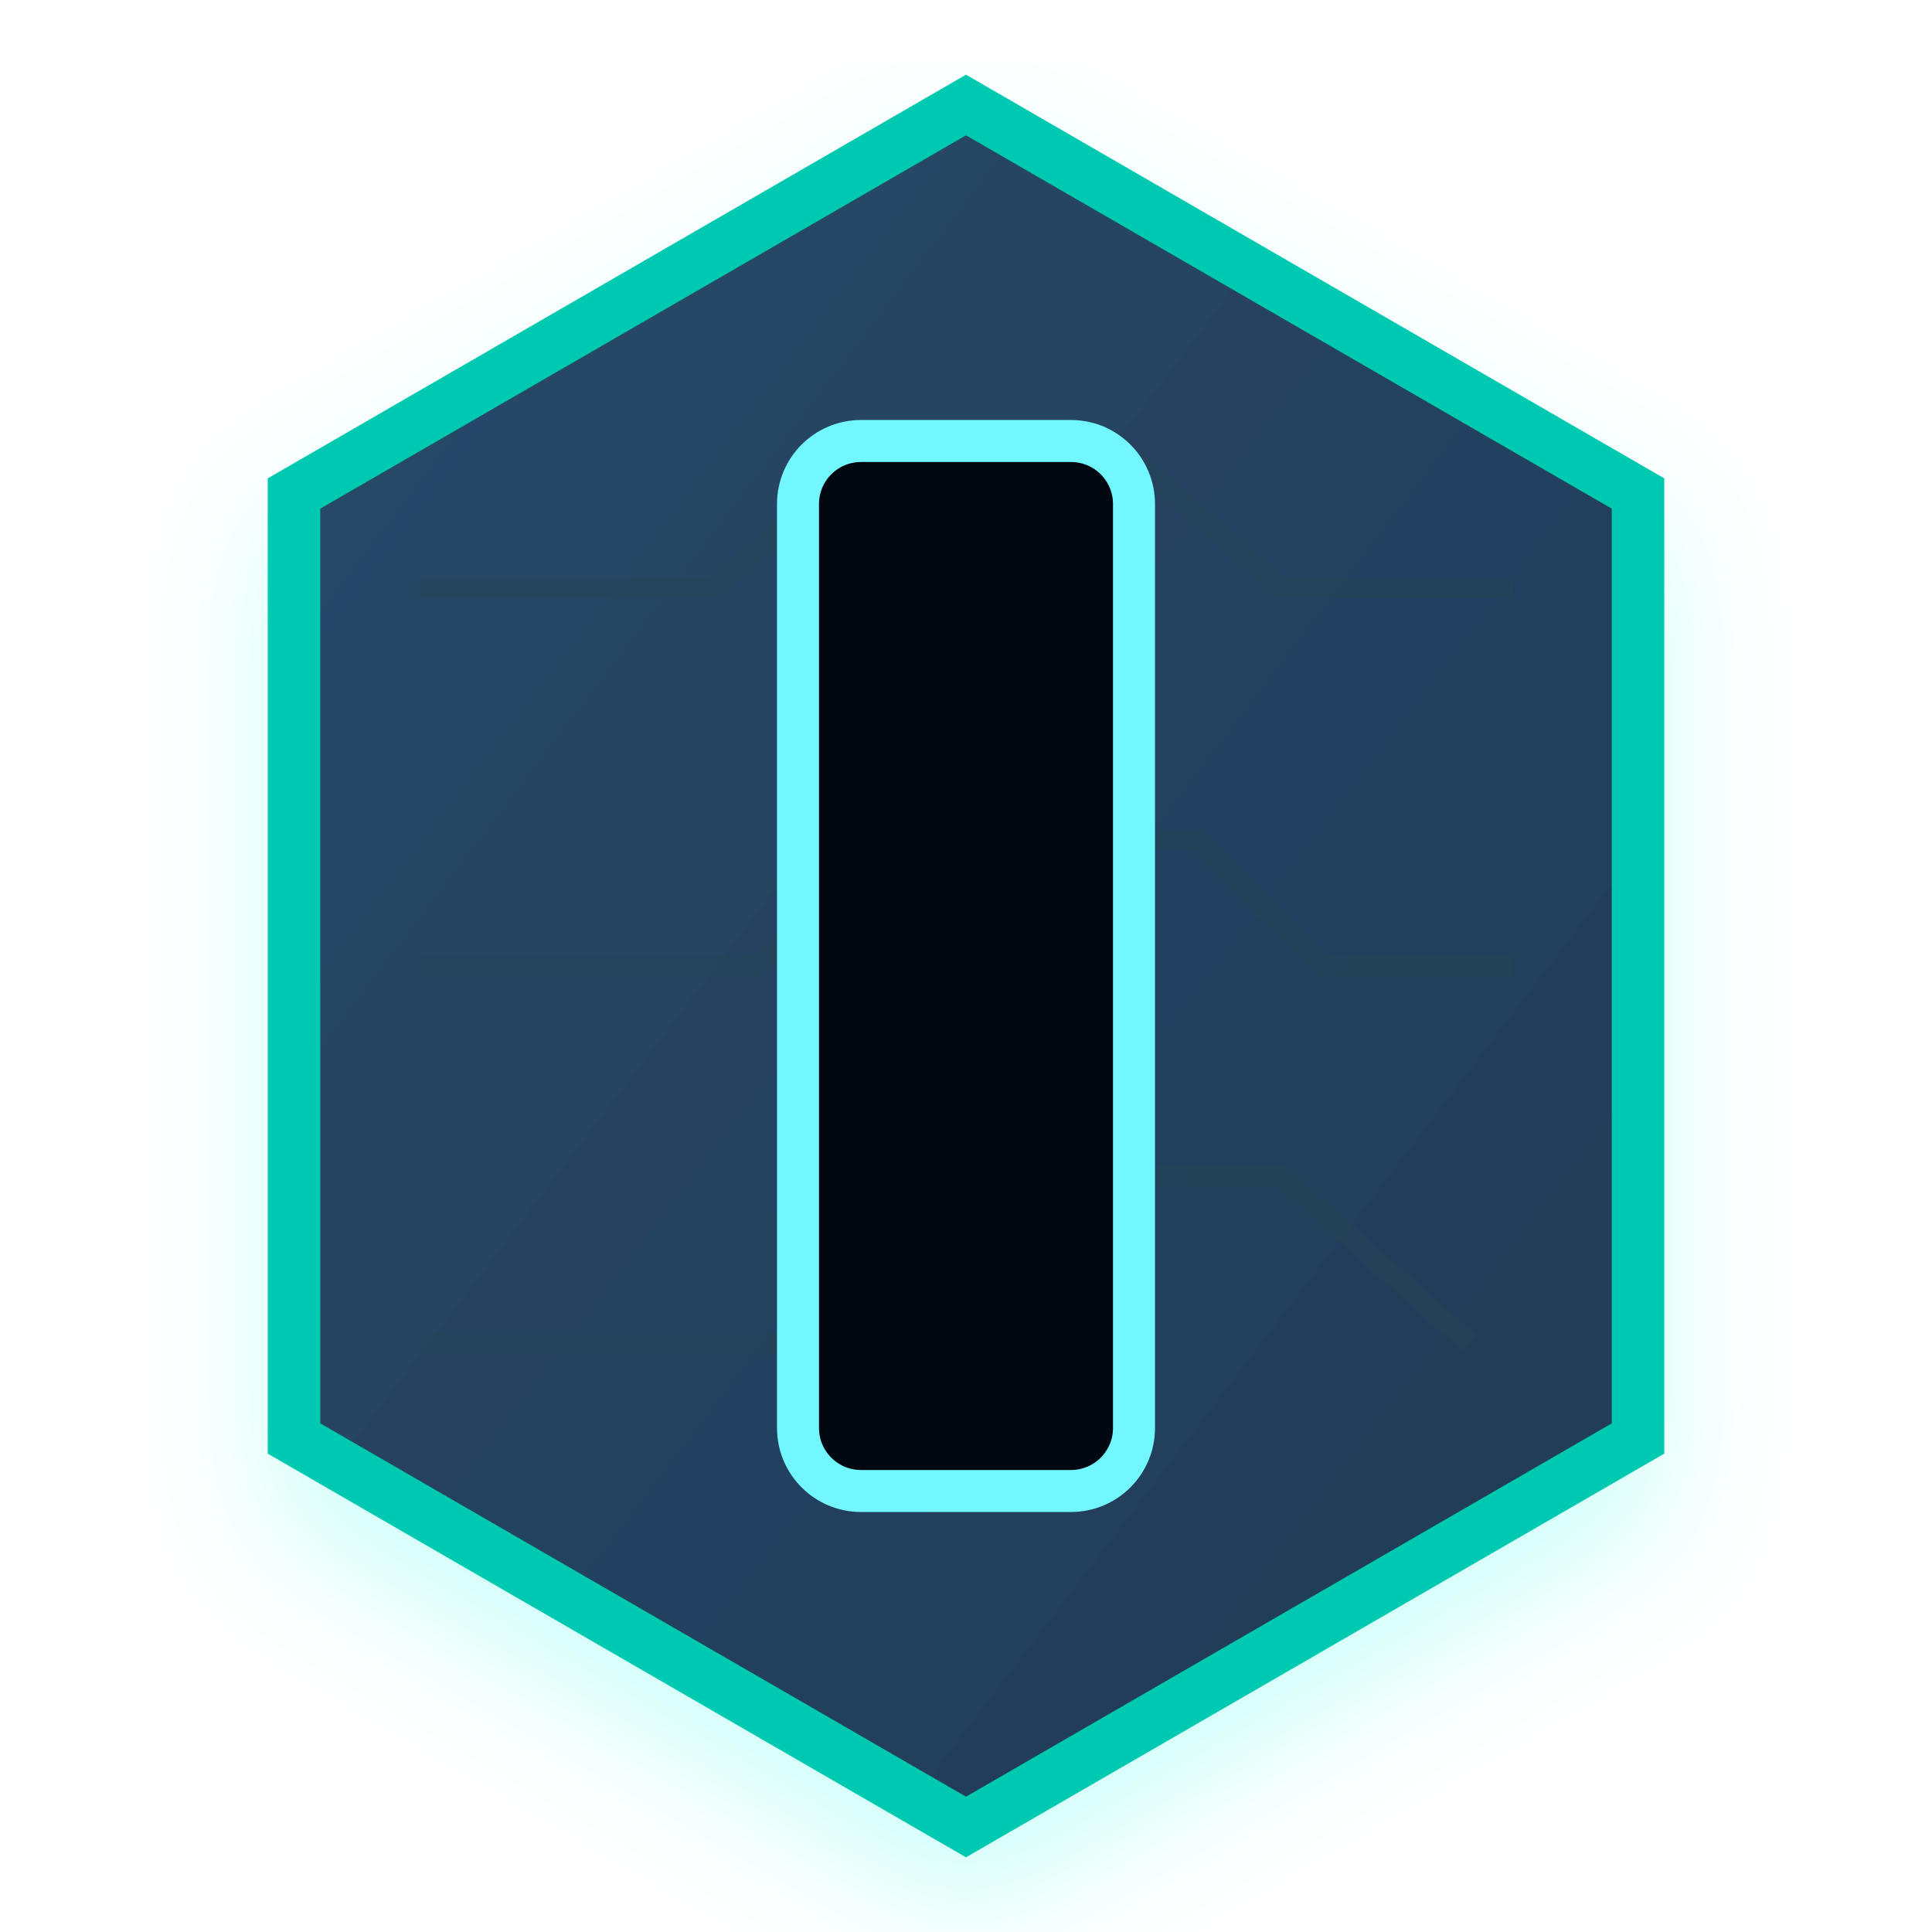
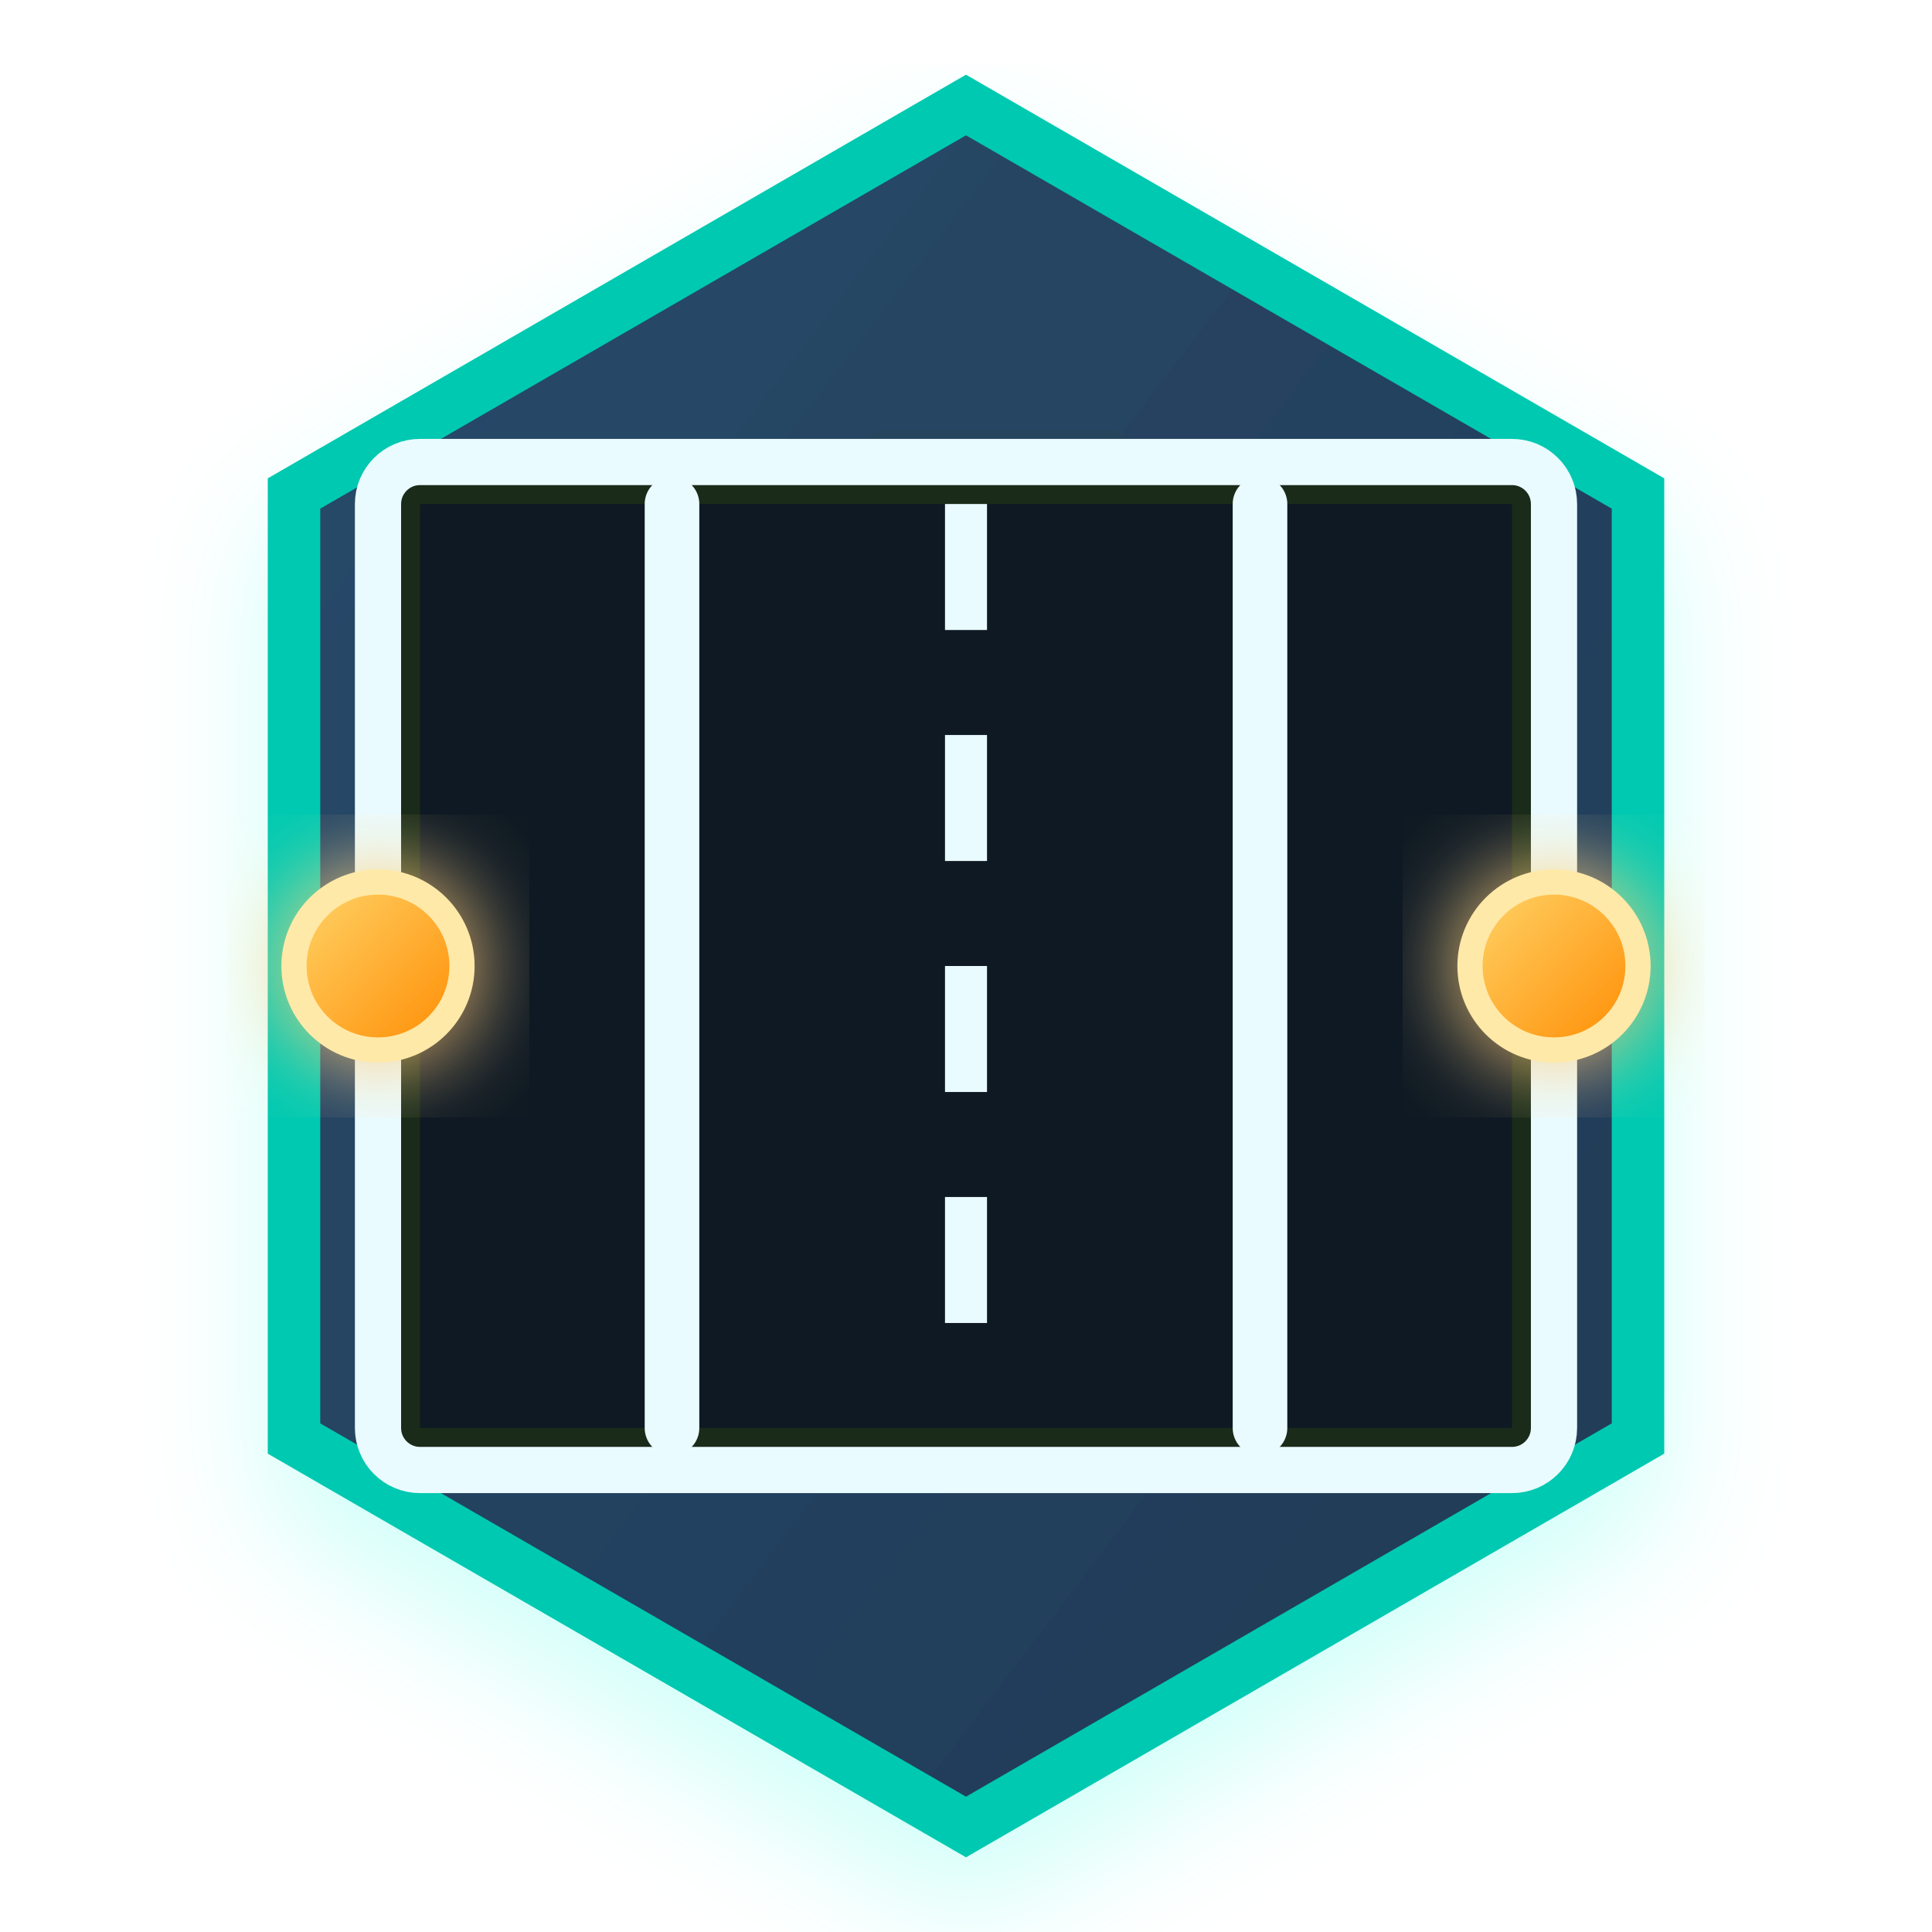
- <svg xmlns="http://www.w3.org/2000/svg" width="92" height="92" viewBox="0 0 92 92" role="img" aria-label="Digitise Road Crossing">
+ <svg xmlns="http://www.w3.org/2000/svg" width="92" height="92" viewBox="0 0 92 92" role="img" aria-label="Road Crossing">
  <defs>
    <linearGradient id="bg" x1="0" y1="0" x2="1" y2="1">
      <stop offset="0" stop-color="#2A4A6A" />
      <stop offset="1" stop-color="#1E3A55" />
    </linearGradient>
    <linearGradient id="cyan" x1="0" y1="0" x2="1" y2="1">
      <stop offset="0" stop-color="#73F7FF" />
      <stop offset="1" stop-color="#00BFAE" />
    </linearGradient>
+     <linearGradient id="grn" x1="0" y1="0" x2="1" y2="1">
+       <stop offset="0" stop-color="#4AFF91" />
+       <stop offset="1" stop-color="#00C95A" />
+     </linearGradient>
    <linearGradient id="orange" x1="0" y1="0" x2="1" y2="1">
      <stop offset="0" stop-color="#FFD66B" />
      <stop offset="1" stop-color="#FF8A00" />
+     </linearGradient>
+     <linearGradient id="red" x1="0" y1="0" x2="1" y2="1">
+       <stop offset="0" stop-color="#FF6B6B" />
+       <stop offset="1" stop-color="#CC2020" />
    </linearGradient>
    <filter id="glow" x="-40%" y="-40%" width="180%" height="180%">
      <feGaussianBlur stdDeviation="2.2" result="b" />
      <feMerge>
        <feMergeNode in="b" />
        <feMergeNode in="SourceGraphic" />
      </feMerge>
    </filter>
    <filter id="soft" x="-20%" y="-20%" width="140%" height="140%">
      <feDropShadow dx="0" dy="3" stdDeviation="3" flood-color="#00FFE0" flood-opacity="0.18" />
    </filter>
    <style>
-       .tile{fill:url(#bg);stroke:#00C9B1;stroke-width:2.5;opacity:1;filter:url(#soft)}
+       .tile{fill:url(#bg);stroke:#00C9B1;stroke-width:2.5;filter:url(#soft)}
      .map{fill:none;stroke:#234653;stroke-width:1;opacity:.42}
      .c{fill:none;stroke:url(#cyan);stroke-width:3.2;stroke-linecap:round;stroke-linejoin:round;filter:url(#glow)}
-       .ct{fill:url(#cyan);stroke:#DFFFFF;stroke-width:1.2;filter:url(#glow)}
+       .cf{fill:url(#cyan);stroke:#DFFFFF;stroke-width:1.2;filter:url(#glow)}
+       .g{fill:none;stroke:url(#grn);stroke-width:3.2;stroke-linecap:round;stroke-linejoin:round;filter:url(#glow)}
+       .gf{fill:url(#grn);stroke:#C8FFE0;stroke-width:1.2;filter:url(#glow)}
      .o{fill:none;stroke:url(#orange);stroke-width:3.2;stroke-linecap:round;stroke-linejoin:round;filter:url(#glow)}
-       .ot{fill:url(#orange);stroke:#FFE9A8;stroke-width:1.2;filter:url(#glow)}
+       .of{fill:url(#orange);stroke:#FFE9A8;stroke-width:1.2;filter:url(#glow)}
+       .r{fill:none;stroke:url(#red);stroke-width:3.2;stroke-linecap:round;stroke-linejoin:round;filter:url(#glow)}
+       .rf{fill:url(#red);stroke:#FFB0B0;stroke-width:1.2;filter:url(#glow)}
      .w{fill:none;stroke:#EAFBFF;stroke-width:2.6;stroke-linecap:round;stroke-linejoin:round}
      .dot{fill:#EAFBFF;stroke:#AFFFF8;stroke-width:1.6;filter:url(#glow)}
-       .txt{font-family:Arial, Helvetica, sans-serif;font-size:15px;font-weight:700;fill:#FFE4A3;text-anchor:middle}
    </style>
  </defs>
  <polygon class="tile" points="46,5 78,23.5 78,68.5 46,87 14,68.5 14,23.5" />
  <path class="map" d="M20 28h14l8-7h11l8 7h11M20 46h16l7-6h14l6 6h9M20 64h18l7-8h16l9 8" />
-   <path class="c" d="M17 46h58" />
-   <rect x="38" y="21" width="16" height="50" rx="3" fill="#020812" stroke="#73F7FF" stroke-width="2" />
-   <path class="o" d="M46 25v14M46 53v14" />
+   <rect style="fill:#1A2B1A;stroke:#EAFBFF;stroke-width:2.2" x="18" y="22" width="56" height="48" rx="2" />
+   <rect style="fill:#0F1923;stroke:none" x="20" y="24" width="52" height="44" />
+   <path class="w" d="M32 24v44M60 24v44" />
+   <path style="fill:none;stroke:#EAFBFF;stroke-width:2;stroke-dasharray:6,5" d="M46 24v44" />
+   <path class="o" d="M18 46h56" />
+   <circle class="of" cx="18" cy="46" r="4" />
+   <circle class="of" cx="74" cy="46" r="4" />
</svg>
